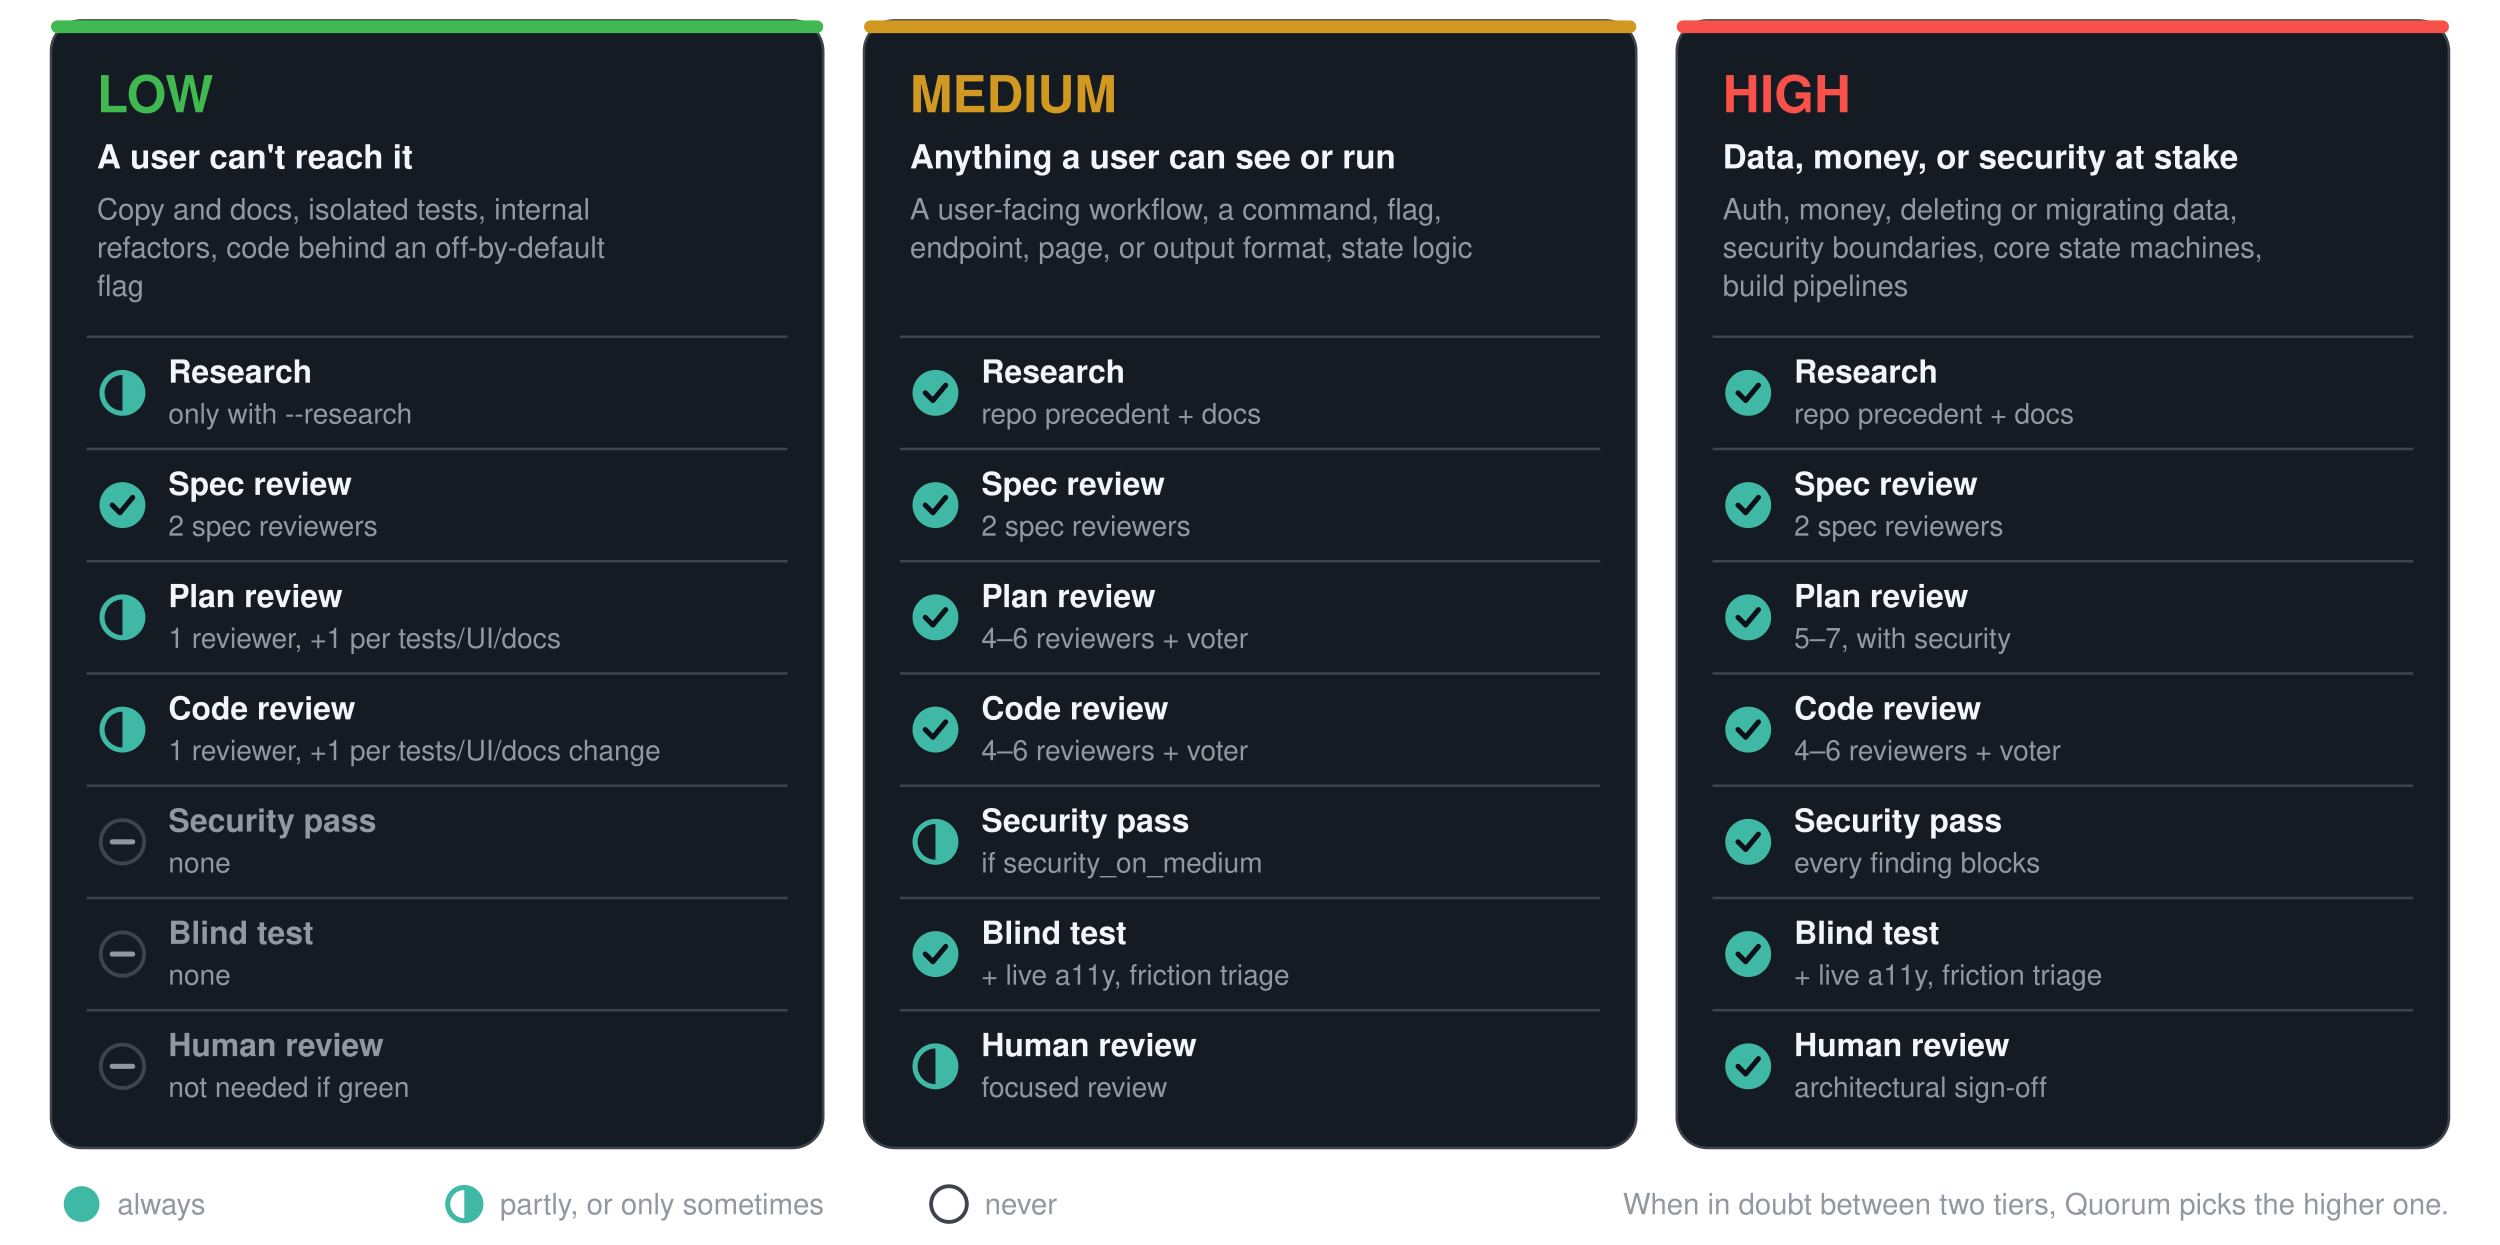
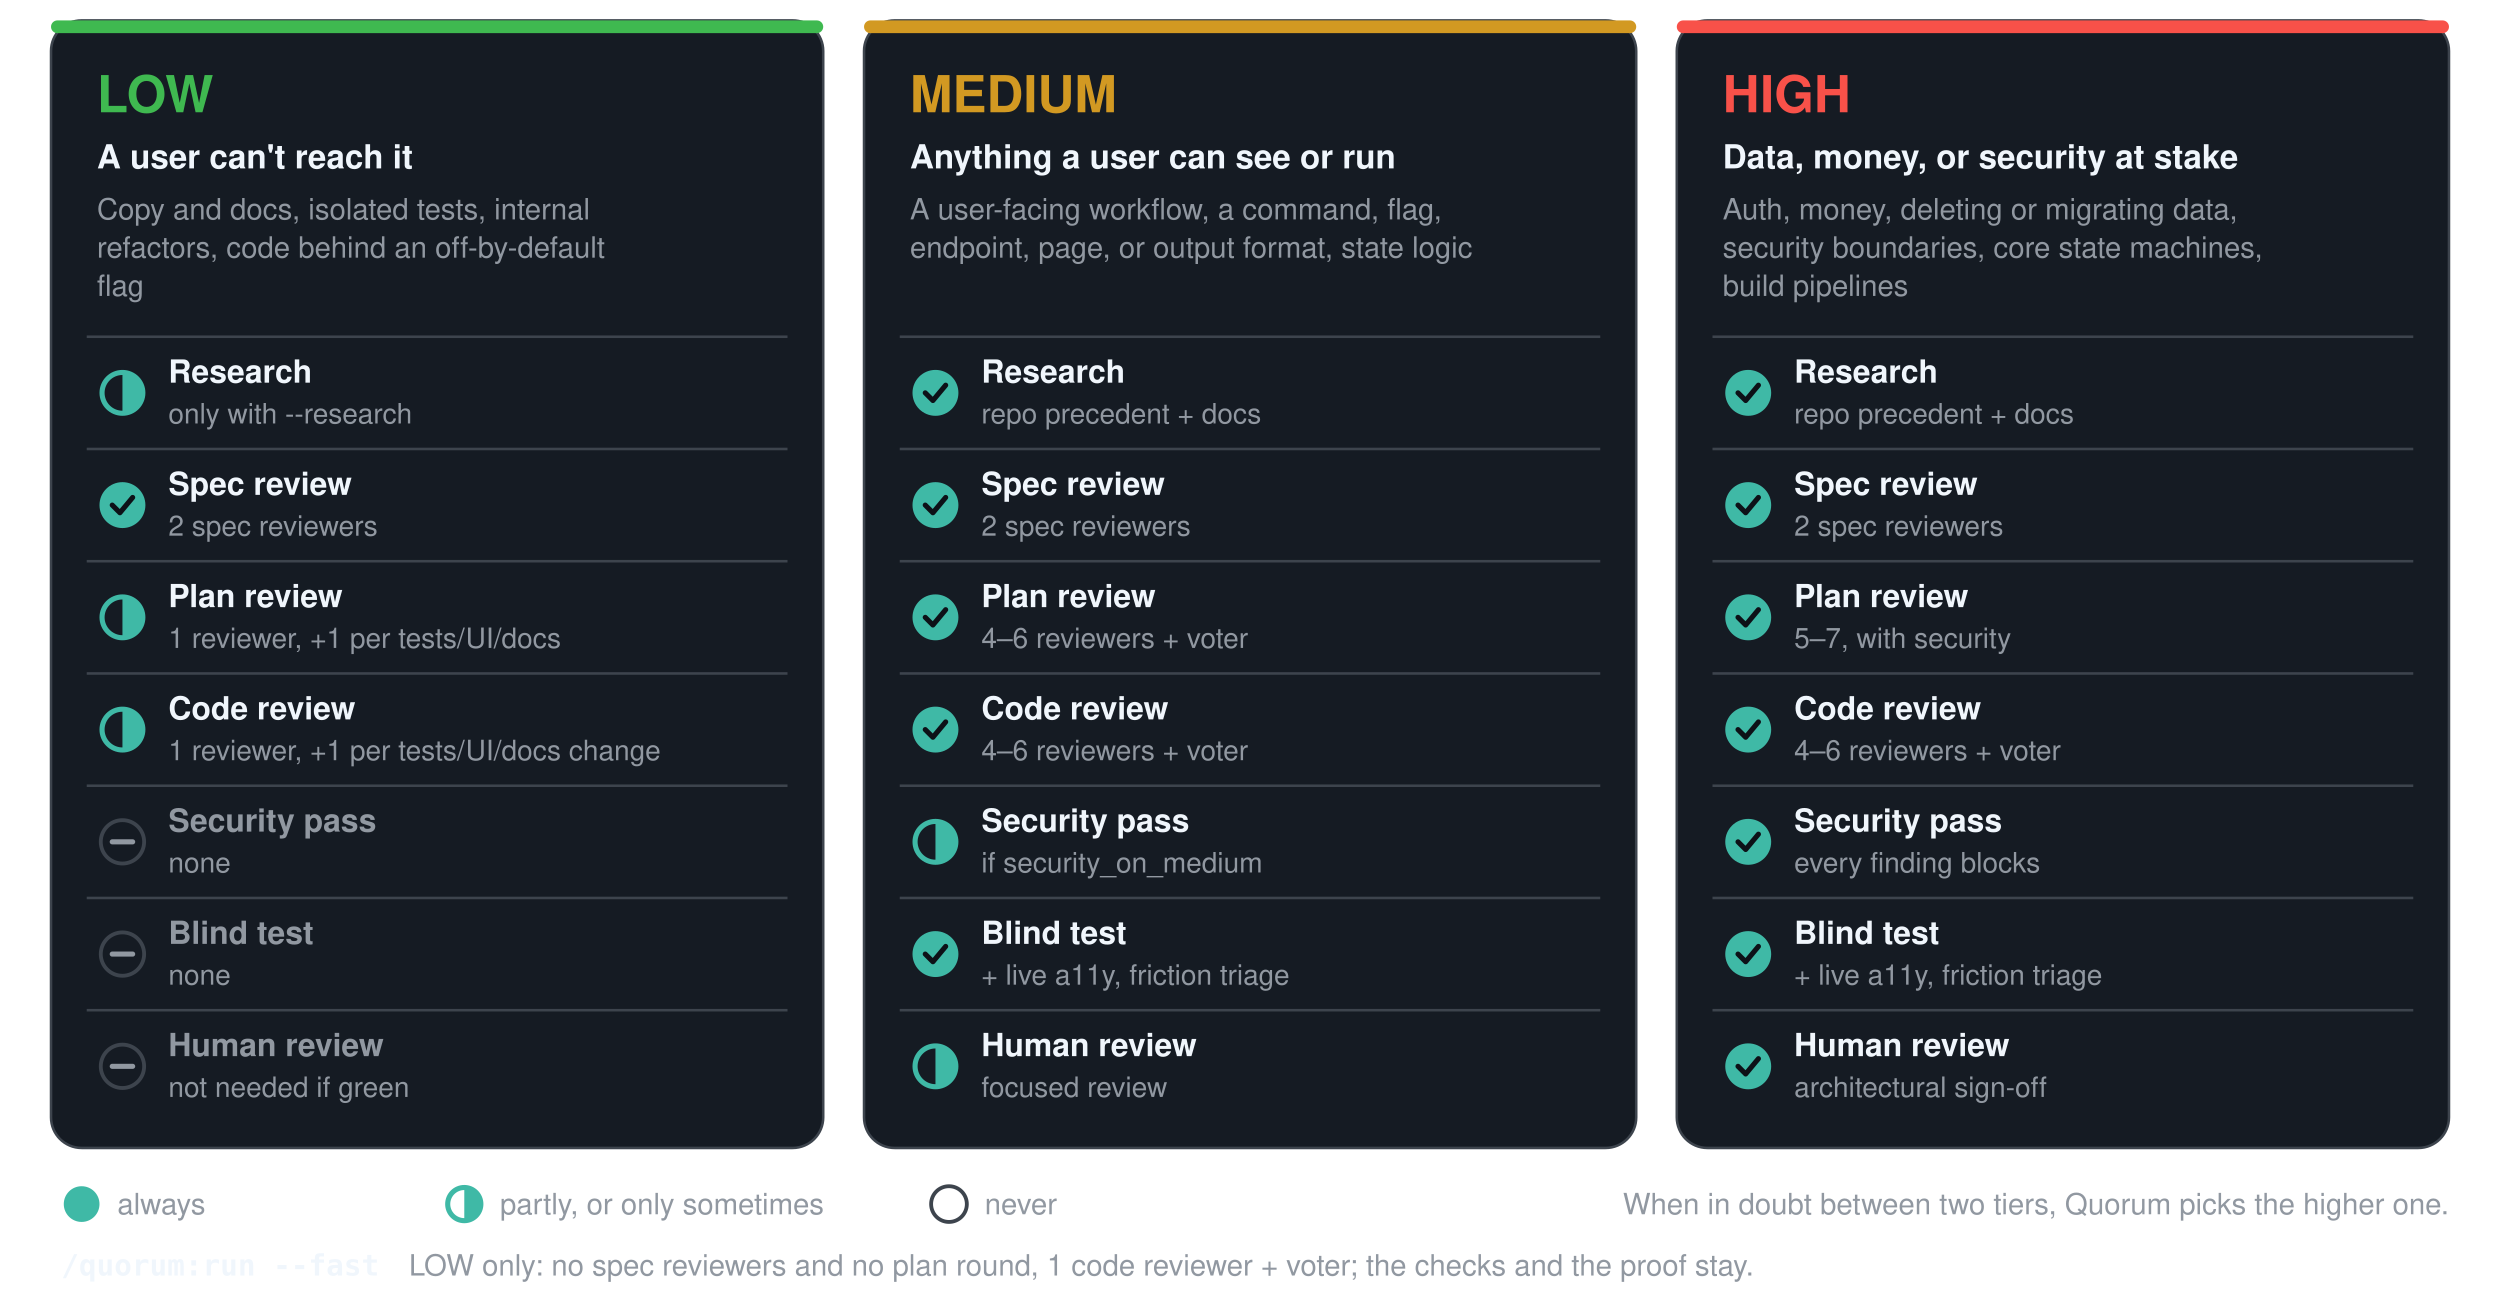
- <svg xmlns="http://www.w3.org/2000/svg" width="980" height="488" viewBox="0 0 980 488" role="img" aria-label="Quorum risk tiers: what LOW, MEDIUM, and HIGH tasks get">
+ <svg xmlns="http://www.w3.org/2000/svg" width="980" height="512" viewBox="0 0 980 512" role="img" aria-label="Quorum risk tiers: what LOW, MEDIUM, and HIGH tasks get. /quorum:run --fast gives a LOW task no spec reviewers, no plan round, and one code reviewer plus the voter.">
  <defs>
    <marker id="arrow-go" viewBox="0 0 10 10" refX="9" refY="5" markerWidth="7" markerHeight="7" orient="auto-start-reverse">
      <path d="M0,0 L10,5 L0,10 z" fill="#3fb9a6" />
    </marker>
    <marker id="arrow-back" viewBox="0 0 10 10" refX="9" refY="5" markerWidth="7" markerHeight="7" orient="auto-start-reverse">
      <path d="M0,0 L10,5 L0,10 z" fill="#f85149" />
    </marker>
  </defs>
  <rect x="20.0" y="8.0" width="302.7" height="442.0" rx="12" fill="#151b23" stroke="#3d444d" />
  <rect x="20.0" y="8" width="302.7" height="5" rx="2.5" fill="#3fb950" />
  <text x="38.0" y="44.0" font-family="-apple-system, BlinkMacSystemFont, 'Segoe UI', Helvetica, Arial, sans-serif" font-size="20" font-weight="700" fill="#3fb950" text-anchor="start">LOW</text>
  <text x="38.0" y="66.0" font-family="-apple-system, BlinkMacSystemFont, 'Segoe UI', Helvetica, Arial, sans-serif" font-size="13" font-weight="600" fill="#f0f6fc" text-anchor="start">A user can't reach it</text>
  <text x="38.0" y="86.0" font-family="-apple-system, BlinkMacSystemFont, 'Segoe UI', Helvetica, Arial, sans-serif" font-size="11.5" font-weight="400" fill="#9198a1" text-anchor="start">Copy and docs, isolated tests, internal</text>
  <text x="38.0" y="101.0" font-family="-apple-system, BlinkMacSystemFont, 'Segoe UI', Helvetica, Arial, sans-serif" font-size="11.5" font-weight="400" fill="#9198a1" text-anchor="start">refactors, code behind an off-by-default</text>
  <text x="38.0" y="116.0" font-family="-apple-system, BlinkMacSystemFont, 'Segoe UI', Helvetica, Arial, sans-serif" font-size="11.5" font-weight="400" fill="#9198a1" text-anchor="start">flag</text>
  <line x1="34.0" y1="132.0" x2="308.7" y2="132.0" stroke="#3d444d" />
  <circle cx="48.0" cy="154" r="8" fill="none" stroke="#3fb9a6" stroke-width="2" />
  <path d="M48.0,146 a8,8 0 0,1 0,16 z" fill="#3fb9a6" />
  <text x="66.0" y="150.0" font-family="-apple-system, BlinkMacSystemFont, 'Segoe UI', Helvetica, Arial, sans-serif" font-size="12.5" font-weight="600" fill="#f0f6fc" text-anchor="start">Research</text>
  <text x="66.0" y="166.0" font-family="-apple-system, BlinkMacSystemFont, 'Segoe UI', Helvetica, Arial, sans-serif" font-size="11" font-weight="400" fill="#9198a1" text-anchor="start">only with --research</text>
  <line x1="34.0" y1="176.0" x2="308.7" y2="176.0" stroke="#3d444d" />
  <circle cx="48.0" cy="198" r="9" fill="#3fb9a6" />
  <path d="M44.0,198 l3,3 l5,-6" fill="none" stroke="#0d1117" stroke-width="2" stroke-linecap="round" stroke-linejoin="round" />
  <text x="66.0" y="194.0" font-family="-apple-system, BlinkMacSystemFont, 'Segoe UI', Helvetica, Arial, sans-serif" font-size="12.5" font-weight="600" fill="#f0f6fc" text-anchor="start">Spec review</text>
  <text x="66.0" y="210.0" font-family="-apple-system, BlinkMacSystemFont, 'Segoe UI', Helvetica, Arial, sans-serif" font-size="11" font-weight="400" fill="#9198a1" text-anchor="start">2 spec reviewers</text>
  <line x1="34.0" y1="220.0" x2="308.7" y2="220.0" stroke="#3d444d" />
  <circle cx="48.0" cy="242" r="8" fill="none" stroke="#3fb9a6" stroke-width="2" />
  <path d="M48.0,234 a8,8 0 0,1 0,16 z" fill="#3fb9a6" />
  <text x="66.0" y="238.0" font-family="-apple-system, BlinkMacSystemFont, 'Segoe UI', Helvetica, Arial, sans-serif" font-size="12.5" font-weight="600" fill="#f0f6fc" text-anchor="start">Plan review</text>
  <text x="66.0" y="254.0" font-family="-apple-system, BlinkMacSystemFont, 'Segoe UI', Helvetica, Arial, sans-serif" font-size="11" font-weight="400" fill="#9198a1" text-anchor="start">1 reviewer, +1 per tests/UI/docs</text>
  <line x1="34.0" y1="264.0" x2="308.7" y2="264.0" stroke="#3d444d" />
  <circle cx="48.0" cy="286" r="8" fill="none" stroke="#3fb9a6" stroke-width="2" />
  <path d="M48.0,278 a8,8 0 0,1 0,16 z" fill="#3fb9a6" />
  <text x="66.0" y="282.0" font-family="-apple-system, BlinkMacSystemFont, 'Segoe UI', Helvetica, Arial, sans-serif" font-size="12.5" font-weight="600" fill="#f0f6fc" text-anchor="start">Code review</text>
  <text x="66.0" y="298.0" font-family="-apple-system, BlinkMacSystemFont, 'Segoe UI', Helvetica, Arial, sans-serif" font-size="11" font-weight="400" fill="#9198a1" text-anchor="start">1 reviewer, +1 per tests/UI/docs change</text>
  <line x1="34.0" y1="308.0" x2="308.7" y2="308.0" stroke="#3d444d" />
  <circle cx="48.0" cy="330" r="8.5" fill="none" stroke="#3d444d" stroke-width="1.5" />
  <path d="M44.0,330 h8" stroke="#9198a1" stroke-width="2" stroke-linecap="round" />
  <text x="66.0" y="326.0" font-family="-apple-system, BlinkMacSystemFont, 'Segoe UI', Helvetica, Arial, sans-serif" font-size="12.5" font-weight="600" fill="#9198a1" text-anchor="start">Security pass</text>
  <text x="66.0" y="342.0" font-family="-apple-system, BlinkMacSystemFont, 'Segoe UI', Helvetica, Arial, sans-serif" font-size="11" font-weight="400" fill="#9198a1" text-anchor="start">none</text>
  <line x1="34.0" y1="352.0" x2="308.7" y2="352.0" stroke="#3d444d" />
  <circle cx="48.0" cy="374" r="8.5" fill="none" stroke="#3d444d" stroke-width="1.5" />
  <path d="M44.0,374 h8" stroke="#9198a1" stroke-width="2" stroke-linecap="round" />
  <text x="66.0" y="370.0" font-family="-apple-system, BlinkMacSystemFont, 'Segoe UI', Helvetica, Arial, sans-serif" font-size="12.5" font-weight="600" fill="#9198a1" text-anchor="start">Blind test</text>
  <text x="66.0" y="386.0" font-family="-apple-system, BlinkMacSystemFont, 'Segoe UI', Helvetica, Arial, sans-serif" font-size="11" font-weight="400" fill="#9198a1" text-anchor="start">none</text>
  <line x1="34.0" y1="396.0" x2="308.7" y2="396.0" stroke="#3d444d" />
  <circle cx="48.0" cy="418" r="8.5" fill="none" stroke="#3d444d" stroke-width="1.5" />
  <path d="M44.0,418 h8" stroke="#9198a1" stroke-width="2" stroke-linecap="round" />
  <text x="66.0" y="414.0" font-family="-apple-system, BlinkMacSystemFont, 'Segoe UI', Helvetica, Arial, sans-serif" font-size="12.5" font-weight="600" fill="#9198a1" text-anchor="start">Human review</text>
  <text x="66.0" y="430.0" font-family="-apple-system, BlinkMacSystemFont, 'Segoe UI', Helvetica, Arial, sans-serif" font-size="11" font-weight="400" fill="#9198a1" text-anchor="start">not needed if green</text>
  <rect x="338.7" y="8.0" width="302.7" height="442.0" rx="12" fill="#151b23" stroke="#3d444d" />
  <rect x="338.7" y="8" width="302.7" height="5" rx="2.5" fill="#d29922" />
  <text x="356.7" y="44.0" font-family="-apple-system, BlinkMacSystemFont, 'Segoe UI', Helvetica, Arial, sans-serif" font-size="20" font-weight="700" fill="#d29922" text-anchor="start">MEDIUM</text>
  <text x="356.7" y="66.0" font-family="-apple-system, BlinkMacSystemFont, 'Segoe UI', Helvetica, Arial, sans-serif" font-size="13" font-weight="600" fill="#f0f6fc" text-anchor="start">Anything a user can see or run</text>
  <text x="356.7" y="86.0" font-family="-apple-system, BlinkMacSystemFont, 'Segoe UI', Helvetica, Arial, sans-serif" font-size="11.5" font-weight="400" fill="#9198a1" text-anchor="start">A user-facing workflow, a command, flag,</text>
  <text x="356.7" y="101.0" font-family="-apple-system, BlinkMacSystemFont, 'Segoe UI', Helvetica, Arial, sans-serif" font-size="11.5" font-weight="400" fill="#9198a1" text-anchor="start">endpoint, page, or output format, state logic</text>
  <line x1="352.7" y1="132.0" x2="627.3" y2="132.0" stroke="#3d444d" />
  <circle cx="366.7" cy="154" r="9" fill="#3fb9a6" />
  <path d="M362.7,154 l3,3 l5,-6" fill="none" stroke="#0d1117" stroke-width="2" stroke-linecap="round" stroke-linejoin="round" />
  <text x="384.7" y="150.0" font-family="-apple-system, BlinkMacSystemFont, 'Segoe UI', Helvetica, Arial, sans-serif" font-size="12.5" font-weight="600" fill="#f0f6fc" text-anchor="start">Research</text>
  <text x="384.7" y="166.0" font-family="-apple-system, BlinkMacSystemFont, 'Segoe UI', Helvetica, Arial, sans-serif" font-size="11" font-weight="400" fill="#9198a1" text-anchor="start">repo precedent + docs</text>
  <line x1="352.7" y1="176.0" x2="627.3" y2="176.0" stroke="#3d444d" />
  <circle cx="366.7" cy="198" r="9" fill="#3fb9a6" />
  <path d="M362.7,198 l3,3 l5,-6" fill="none" stroke="#0d1117" stroke-width="2" stroke-linecap="round" stroke-linejoin="round" />
  <text x="384.7" y="194.0" font-family="-apple-system, BlinkMacSystemFont, 'Segoe UI', Helvetica, Arial, sans-serif" font-size="12.5" font-weight="600" fill="#f0f6fc" text-anchor="start">Spec review</text>
  <text x="384.7" y="210.0" font-family="-apple-system, BlinkMacSystemFont, 'Segoe UI', Helvetica, Arial, sans-serif" font-size="11" font-weight="400" fill="#9198a1" text-anchor="start">2 spec reviewers</text>
  <line x1="352.7" y1="220.0" x2="627.3" y2="220.0" stroke="#3d444d" />
  <circle cx="366.7" cy="242" r="9" fill="#3fb9a6" />
  <path d="M362.7,242 l3,3 l5,-6" fill="none" stroke="#0d1117" stroke-width="2" stroke-linecap="round" stroke-linejoin="round" />
  <text x="384.7" y="238.0" font-family="-apple-system, BlinkMacSystemFont, 'Segoe UI', Helvetica, Arial, sans-serif" font-size="12.5" font-weight="600" fill="#f0f6fc" text-anchor="start">Plan review</text>
  <text x="384.7" y="254.0" font-family="-apple-system, BlinkMacSystemFont, 'Segoe UI', Helvetica, Arial, sans-serif" font-size="11" font-weight="400" fill="#9198a1" text-anchor="start">4–6 reviewers + voter</text>
  <line x1="352.7" y1="264.0" x2="627.3" y2="264.0" stroke="#3d444d" />
  <circle cx="366.7" cy="286" r="9" fill="#3fb9a6" />
  <path d="M362.7,286 l3,3 l5,-6" fill="none" stroke="#0d1117" stroke-width="2" stroke-linecap="round" stroke-linejoin="round" />
  <text x="384.7" y="282.0" font-family="-apple-system, BlinkMacSystemFont, 'Segoe UI', Helvetica, Arial, sans-serif" font-size="12.5" font-weight="600" fill="#f0f6fc" text-anchor="start">Code review</text>
  <text x="384.7" y="298.0" font-family="-apple-system, BlinkMacSystemFont, 'Segoe UI', Helvetica, Arial, sans-serif" font-size="11" font-weight="400" fill="#9198a1" text-anchor="start">4–6 reviewers + voter</text>
  <line x1="352.7" y1="308.0" x2="627.3" y2="308.0" stroke="#3d444d" />
  <circle cx="366.7" cy="330" r="8" fill="none" stroke="#3fb9a6" stroke-width="2" />
  <path d="M366.7,322 a8,8 0 0,1 0,16 z" fill="#3fb9a6" />
  <text x="384.7" y="326.0" font-family="-apple-system, BlinkMacSystemFont, 'Segoe UI', Helvetica, Arial, sans-serif" font-size="12.5" font-weight="600" fill="#f0f6fc" text-anchor="start">Security pass</text>
  <text x="384.7" y="342.0" font-family="-apple-system, BlinkMacSystemFont, 'Segoe UI', Helvetica, Arial, sans-serif" font-size="11" font-weight="400" fill="#9198a1" text-anchor="start">if security_on_medium</text>
  <line x1="352.7" y1="352.0" x2="627.3" y2="352.0" stroke="#3d444d" />
  <circle cx="366.7" cy="374" r="9" fill="#3fb9a6" />
  <path d="M362.7,374 l3,3 l5,-6" fill="none" stroke="#0d1117" stroke-width="2" stroke-linecap="round" stroke-linejoin="round" />
  <text x="384.7" y="370.0" font-family="-apple-system, BlinkMacSystemFont, 'Segoe UI', Helvetica, Arial, sans-serif" font-size="12.5" font-weight="600" fill="#f0f6fc" text-anchor="start">Blind test</text>
  <text x="384.7" y="386.0" font-family="-apple-system, BlinkMacSystemFont, 'Segoe UI', Helvetica, Arial, sans-serif" font-size="11" font-weight="400" fill="#9198a1" text-anchor="start">+ live a11y, friction triage</text>
  <line x1="352.7" y1="396.0" x2="627.3" y2="396.0" stroke="#3d444d" />
  <circle cx="366.7" cy="418" r="8" fill="none" stroke="#3fb9a6" stroke-width="2" />
  <path d="M366.7,410 a8,8 0 0,1 0,16 z" fill="#3fb9a6" />
  <text x="384.7" y="414.0" font-family="-apple-system, BlinkMacSystemFont, 'Segoe UI', Helvetica, Arial, sans-serif" font-size="12.5" font-weight="600" fill="#f0f6fc" text-anchor="start">Human review</text>
  <text x="384.7" y="430.0" font-family="-apple-system, BlinkMacSystemFont, 'Segoe UI', Helvetica, Arial, sans-serif" font-size="11" font-weight="400" fill="#9198a1" text-anchor="start">focused review</text>
  <rect x="657.3" y="8.0" width="302.7" height="442.0" rx="12" fill="#151b23" stroke="#3d444d" />
  <rect x="657.3" y="8" width="302.7" height="5" rx="2.5" fill="#f85149" />
  <text x="675.3" y="44.0" font-family="-apple-system, BlinkMacSystemFont, 'Segoe UI', Helvetica, Arial, sans-serif" font-size="20" font-weight="700" fill="#f85149" text-anchor="start">HIGH</text>
  <text x="675.3" y="66.0" font-family="-apple-system, BlinkMacSystemFont, 'Segoe UI', Helvetica, Arial, sans-serif" font-size="13" font-weight="600" fill="#f0f6fc" text-anchor="start">Data, money, or security at stake</text>
  <text x="675.3" y="86.0" font-family="-apple-system, BlinkMacSystemFont, 'Segoe UI', Helvetica, Arial, sans-serif" font-size="11.5" font-weight="400" fill="#9198a1" text-anchor="start">Auth, money, deleting or migrating data,</text>
  <text x="675.3" y="101.0" font-family="-apple-system, BlinkMacSystemFont, 'Segoe UI', Helvetica, Arial, sans-serif" font-size="11.5" font-weight="400" fill="#9198a1" text-anchor="start">security boundaries, core state machines,</text>
  <text x="675.3" y="116.0" font-family="-apple-system, BlinkMacSystemFont, 'Segoe UI', Helvetica, Arial, sans-serif" font-size="11.5" font-weight="400" fill="#9198a1" text-anchor="start">build pipelines</text>
  <line x1="671.3" y1="132.0" x2="946.0" y2="132.0" stroke="#3d444d" />
  <circle cx="685.3" cy="154" r="9" fill="#3fb9a6" />
  <path d="M681.3,154 l3,3 l5,-6" fill="none" stroke="#0d1117" stroke-width="2" stroke-linecap="round" stroke-linejoin="round" />
  <text x="703.3" y="150.0" font-family="-apple-system, BlinkMacSystemFont, 'Segoe UI', Helvetica, Arial, sans-serif" font-size="12.5" font-weight="600" fill="#f0f6fc" text-anchor="start">Research</text>
  <text x="703.3" y="166.0" font-family="-apple-system, BlinkMacSystemFont, 'Segoe UI', Helvetica, Arial, sans-serif" font-size="11" font-weight="400" fill="#9198a1" text-anchor="start">repo precedent + docs</text>
  <line x1="671.3" y1="176.0" x2="946.0" y2="176.0" stroke="#3d444d" />
  <circle cx="685.3" cy="198" r="9" fill="#3fb9a6" />
  <path d="M681.3,198 l3,3 l5,-6" fill="none" stroke="#0d1117" stroke-width="2" stroke-linecap="round" stroke-linejoin="round" />
  <text x="703.3" y="194.0" font-family="-apple-system, BlinkMacSystemFont, 'Segoe UI', Helvetica, Arial, sans-serif" font-size="12.5" font-weight="600" fill="#f0f6fc" text-anchor="start">Spec review</text>
  <text x="703.3" y="210.0" font-family="-apple-system, BlinkMacSystemFont, 'Segoe UI', Helvetica, Arial, sans-serif" font-size="11" font-weight="400" fill="#9198a1" text-anchor="start">2 spec reviewers</text>
  <line x1="671.3" y1="220.0" x2="946.0" y2="220.0" stroke="#3d444d" />
  <circle cx="685.3" cy="242" r="9" fill="#3fb9a6" />
  <path d="M681.3,242 l3,3 l5,-6" fill="none" stroke="#0d1117" stroke-width="2" stroke-linecap="round" stroke-linejoin="round" />
  <text x="703.3" y="238.0" font-family="-apple-system, BlinkMacSystemFont, 'Segoe UI', Helvetica, Arial, sans-serif" font-size="12.5" font-weight="600" fill="#f0f6fc" text-anchor="start">Plan review</text>
  <text x="703.3" y="254.0" font-family="-apple-system, BlinkMacSystemFont, 'Segoe UI', Helvetica, Arial, sans-serif" font-size="11" font-weight="400" fill="#9198a1" text-anchor="start">5–7, with security</text>
  <line x1="671.3" y1="264.0" x2="946.0" y2="264.0" stroke="#3d444d" />
  <circle cx="685.3" cy="286" r="9" fill="#3fb9a6" />
  <path d="M681.3,286 l3,3 l5,-6" fill="none" stroke="#0d1117" stroke-width="2" stroke-linecap="round" stroke-linejoin="round" />
  <text x="703.3" y="282.0" font-family="-apple-system, BlinkMacSystemFont, 'Segoe UI', Helvetica, Arial, sans-serif" font-size="12.5" font-weight="600" fill="#f0f6fc" text-anchor="start">Code review</text>
  <text x="703.3" y="298.0" font-family="-apple-system, BlinkMacSystemFont, 'Segoe UI', Helvetica, Arial, sans-serif" font-size="11" font-weight="400" fill="#9198a1" text-anchor="start">4–6 reviewers + voter</text>
  <line x1="671.3" y1="308.0" x2="946.0" y2="308.0" stroke="#3d444d" />
  <circle cx="685.3" cy="330" r="9" fill="#3fb9a6" />
  <path d="M681.3,330 l3,3 l5,-6" fill="none" stroke="#0d1117" stroke-width="2" stroke-linecap="round" stroke-linejoin="round" />
  <text x="703.3" y="326.0" font-family="-apple-system, BlinkMacSystemFont, 'Segoe UI', Helvetica, Arial, sans-serif" font-size="12.5" font-weight="600" fill="#f0f6fc" text-anchor="start">Security pass</text>
  <text x="703.3" y="342.0" font-family="-apple-system, BlinkMacSystemFont, 'Segoe UI', Helvetica, Arial, sans-serif" font-size="11" font-weight="400" fill="#9198a1" text-anchor="start">every finding blocks</text>
  <line x1="671.3" y1="352.0" x2="946.0" y2="352.0" stroke="#3d444d" />
  <circle cx="685.3" cy="374" r="9" fill="#3fb9a6" />
  <path d="M681.3,374 l3,3 l5,-6" fill="none" stroke="#0d1117" stroke-width="2" stroke-linecap="round" stroke-linejoin="round" />
  <text x="703.3" y="370.0" font-family="-apple-system, BlinkMacSystemFont, 'Segoe UI', Helvetica, Arial, sans-serif" font-size="12.5" font-weight="600" fill="#f0f6fc" text-anchor="start">Blind test</text>
  <text x="703.3" y="386.0" font-family="-apple-system, BlinkMacSystemFont, 'Segoe UI', Helvetica, Arial, sans-serif" font-size="11" font-weight="400" fill="#9198a1" text-anchor="start">+ live a11y, friction triage</text>
  <line x1="671.3" y1="396.0" x2="946.0" y2="396.0" stroke="#3d444d" />
  <circle cx="685.3" cy="418" r="9" fill="#3fb9a6" />
  <path d="M681.3,418 l3,3 l5,-6" fill="none" stroke="#0d1117" stroke-width="2" stroke-linecap="round" stroke-linejoin="round" />
  <text x="703.3" y="414.0" font-family="-apple-system, BlinkMacSystemFont, 'Segoe UI', Helvetica, Arial, sans-serif" font-size="12.5" font-weight="600" fill="#f0f6fc" text-anchor="start">Human review</text>
  <text x="703.3" y="430.0" font-family="-apple-system, BlinkMacSystemFont, 'Segoe UI', Helvetica, Arial, sans-serif" font-size="11" font-weight="400" fill="#9198a1" text-anchor="start">architectural sign-off</text>
  <circle cx="32" cy="472" r="7" fill="#3fb9a6" />
  <text x="46.0" y="476.0" font-family="-apple-system, BlinkMacSystemFont, 'Segoe UI', Helvetica, Arial, sans-serif" font-size="11.5" font-weight="400" fill="#9198a1" text-anchor="start">always</text>
  <circle cx="182" cy="472" r="6.5" fill="none" stroke="#3fb9a6" stroke-width="2" />
  <path d="M182,465.5 a6.5,6.5 0 0,1 0,13 z" fill="#3fb9a6" />
  <text x="196.0" y="476.0" font-family="-apple-system, BlinkMacSystemFont, 'Segoe UI', Helvetica, Arial, sans-serif" font-size="11.5" font-weight="400" fill="#9198a1" text-anchor="start">partly, or only sometimes</text>
  <circle cx="372" cy="472" r="7" fill="none" stroke="#3d444d" stroke-width="1.5" />
  <text x="386.0" y="476.0" font-family="-apple-system, BlinkMacSystemFont, 'Segoe UI', Helvetica, Arial, sans-serif" font-size="11.5" font-weight="400" fill="#9198a1" text-anchor="start">never</text>
  <text x="960.0" y="476.0" font-family="-apple-system, BlinkMacSystemFont, 'Segoe UI', Helvetica, Arial, sans-serif" font-size="11.5" font-weight="400" fill="#9198a1" text-anchor="end">When in doubt between two tiers, Quorum picks the higher one.</text>
+   <text x="24.0" y="500.0" font-family="ui-monospace, SFMono-Regular, Menlo, Consolas, monospace" font-size="11.5" font-weight="600" fill="#f0f6fc" text-anchor="start">/quorum:run --fast</text>
+   <text x="160.3" y="500.0" font-family="-apple-system, BlinkMacSystemFont, 'Segoe UI', Helvetica, Arial, sans-serif" font-size="11.5" font-weight="400" fill="#9198a1" text-anchor="start">LOW only: no spec reviewers and no plan round, 1 code reviewer + voter; the checks and the proof stay.</text>
</svg>
